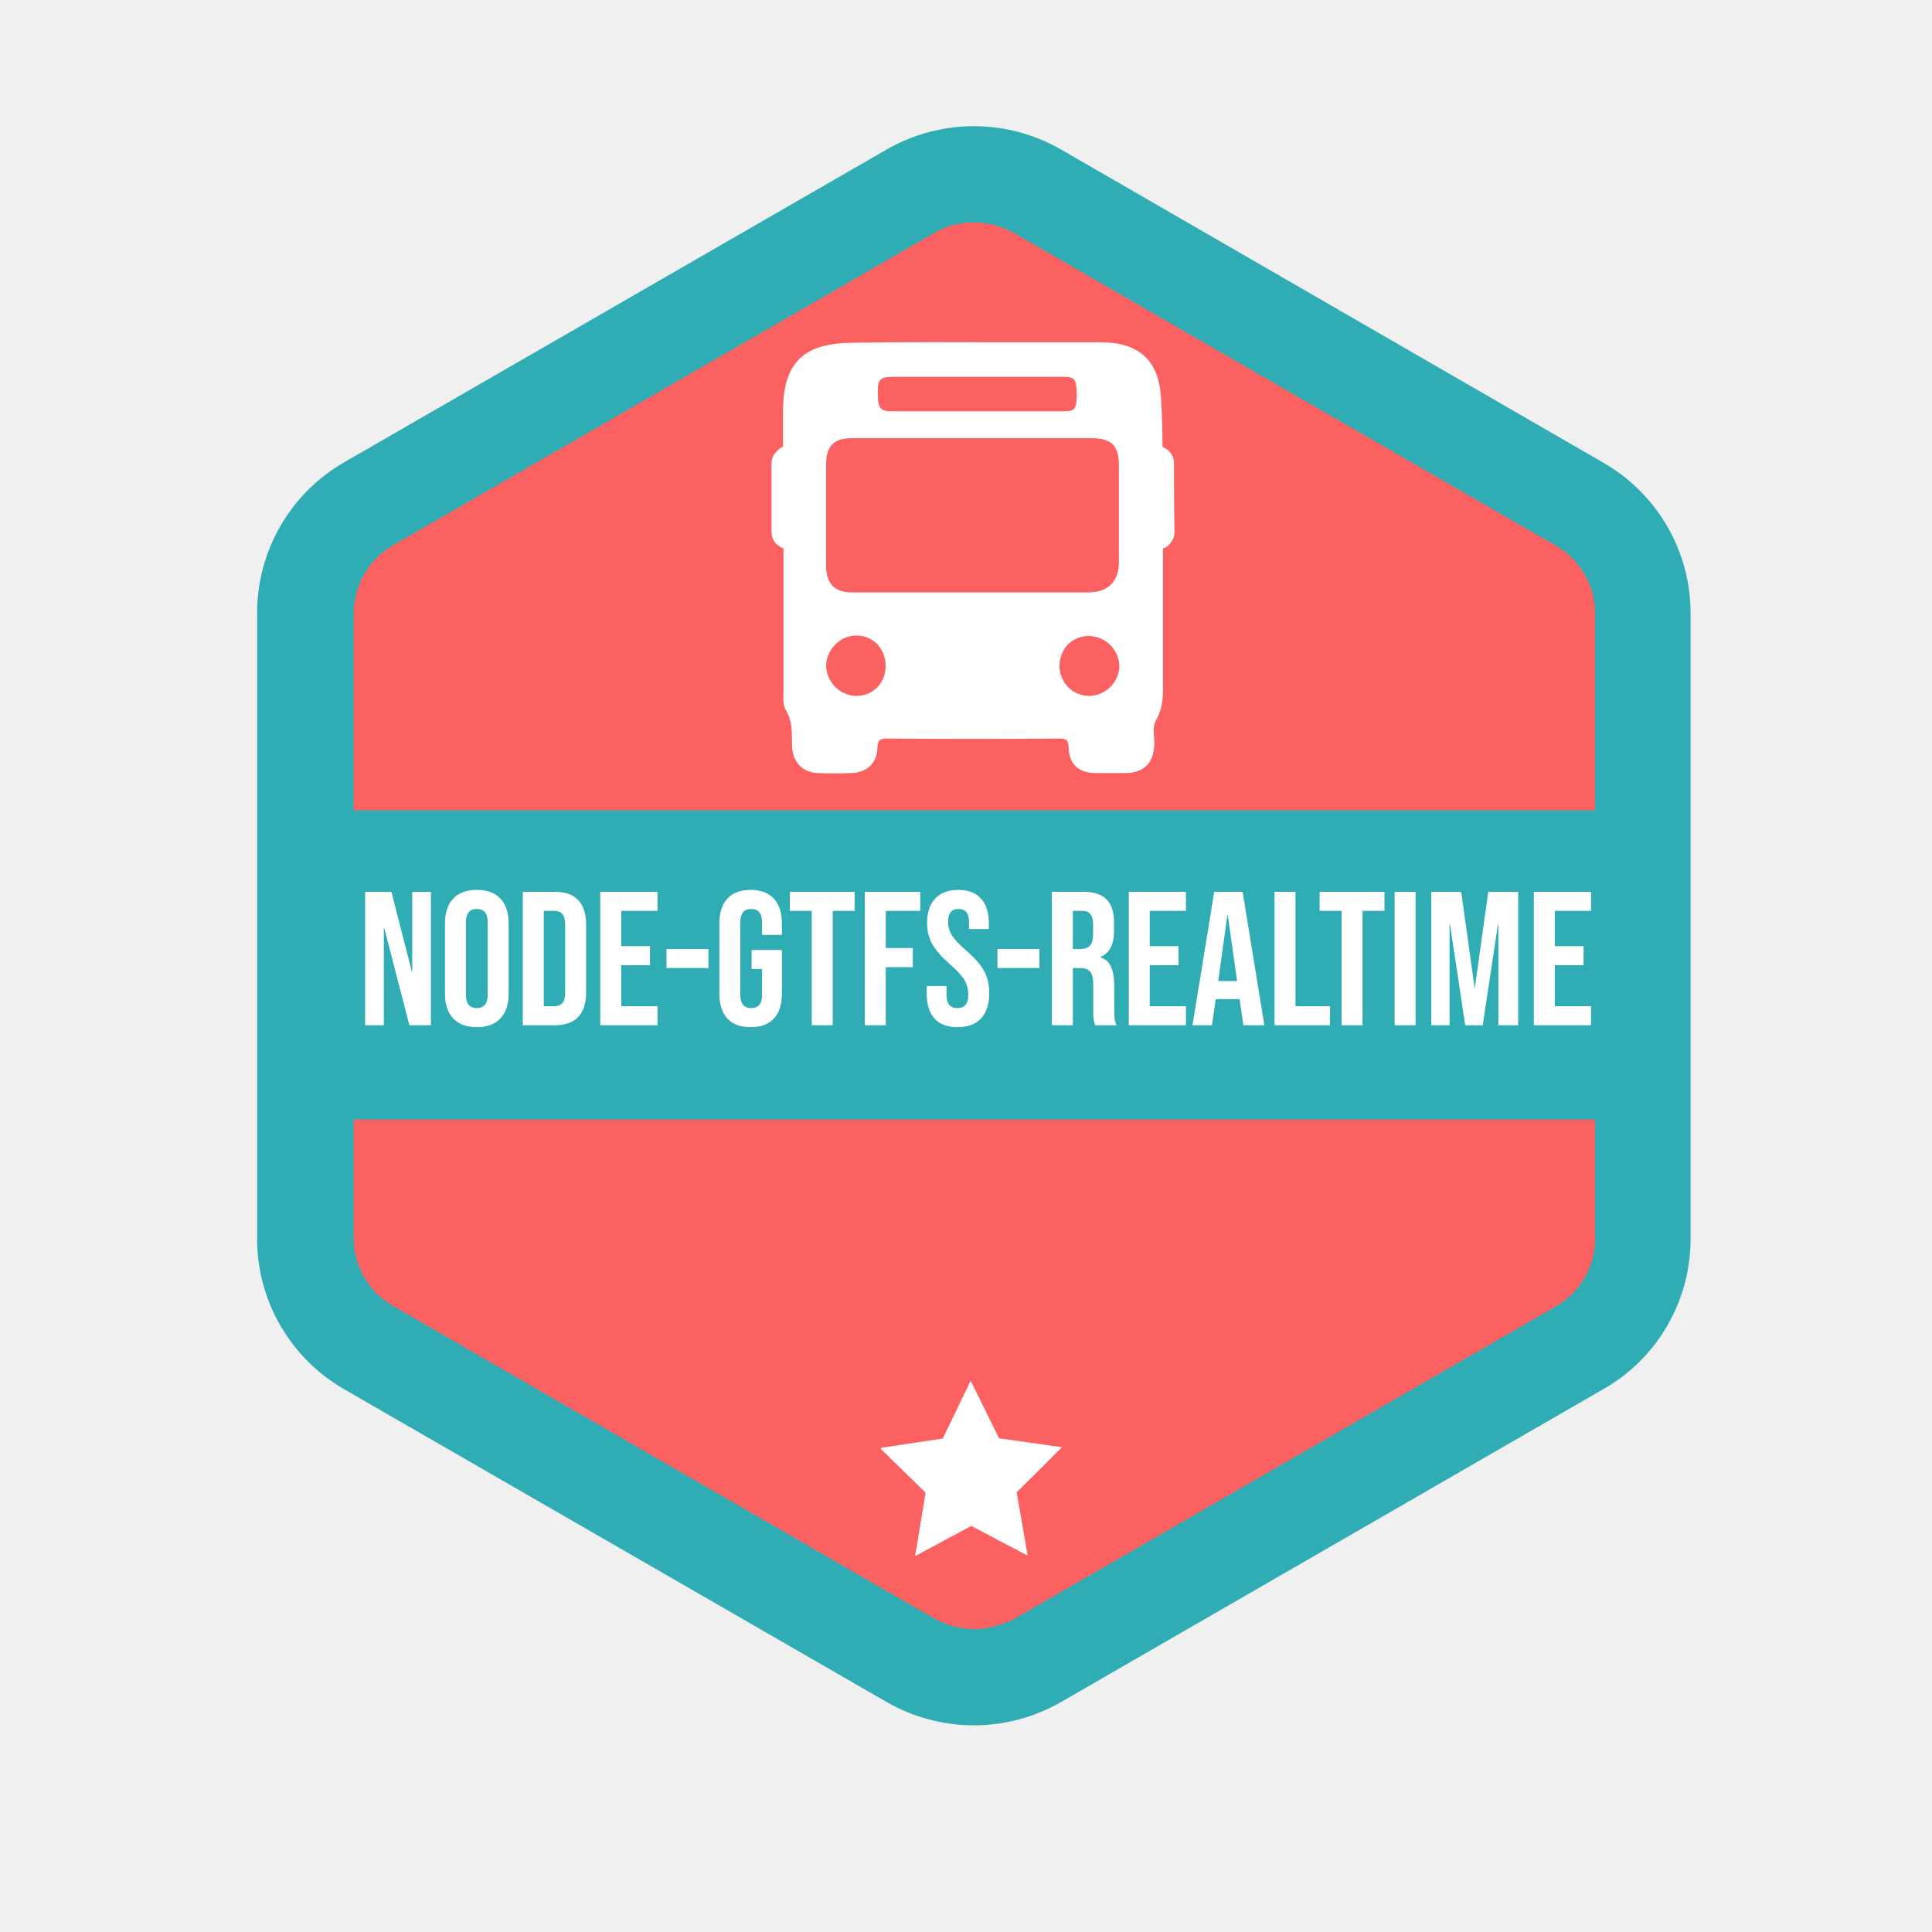
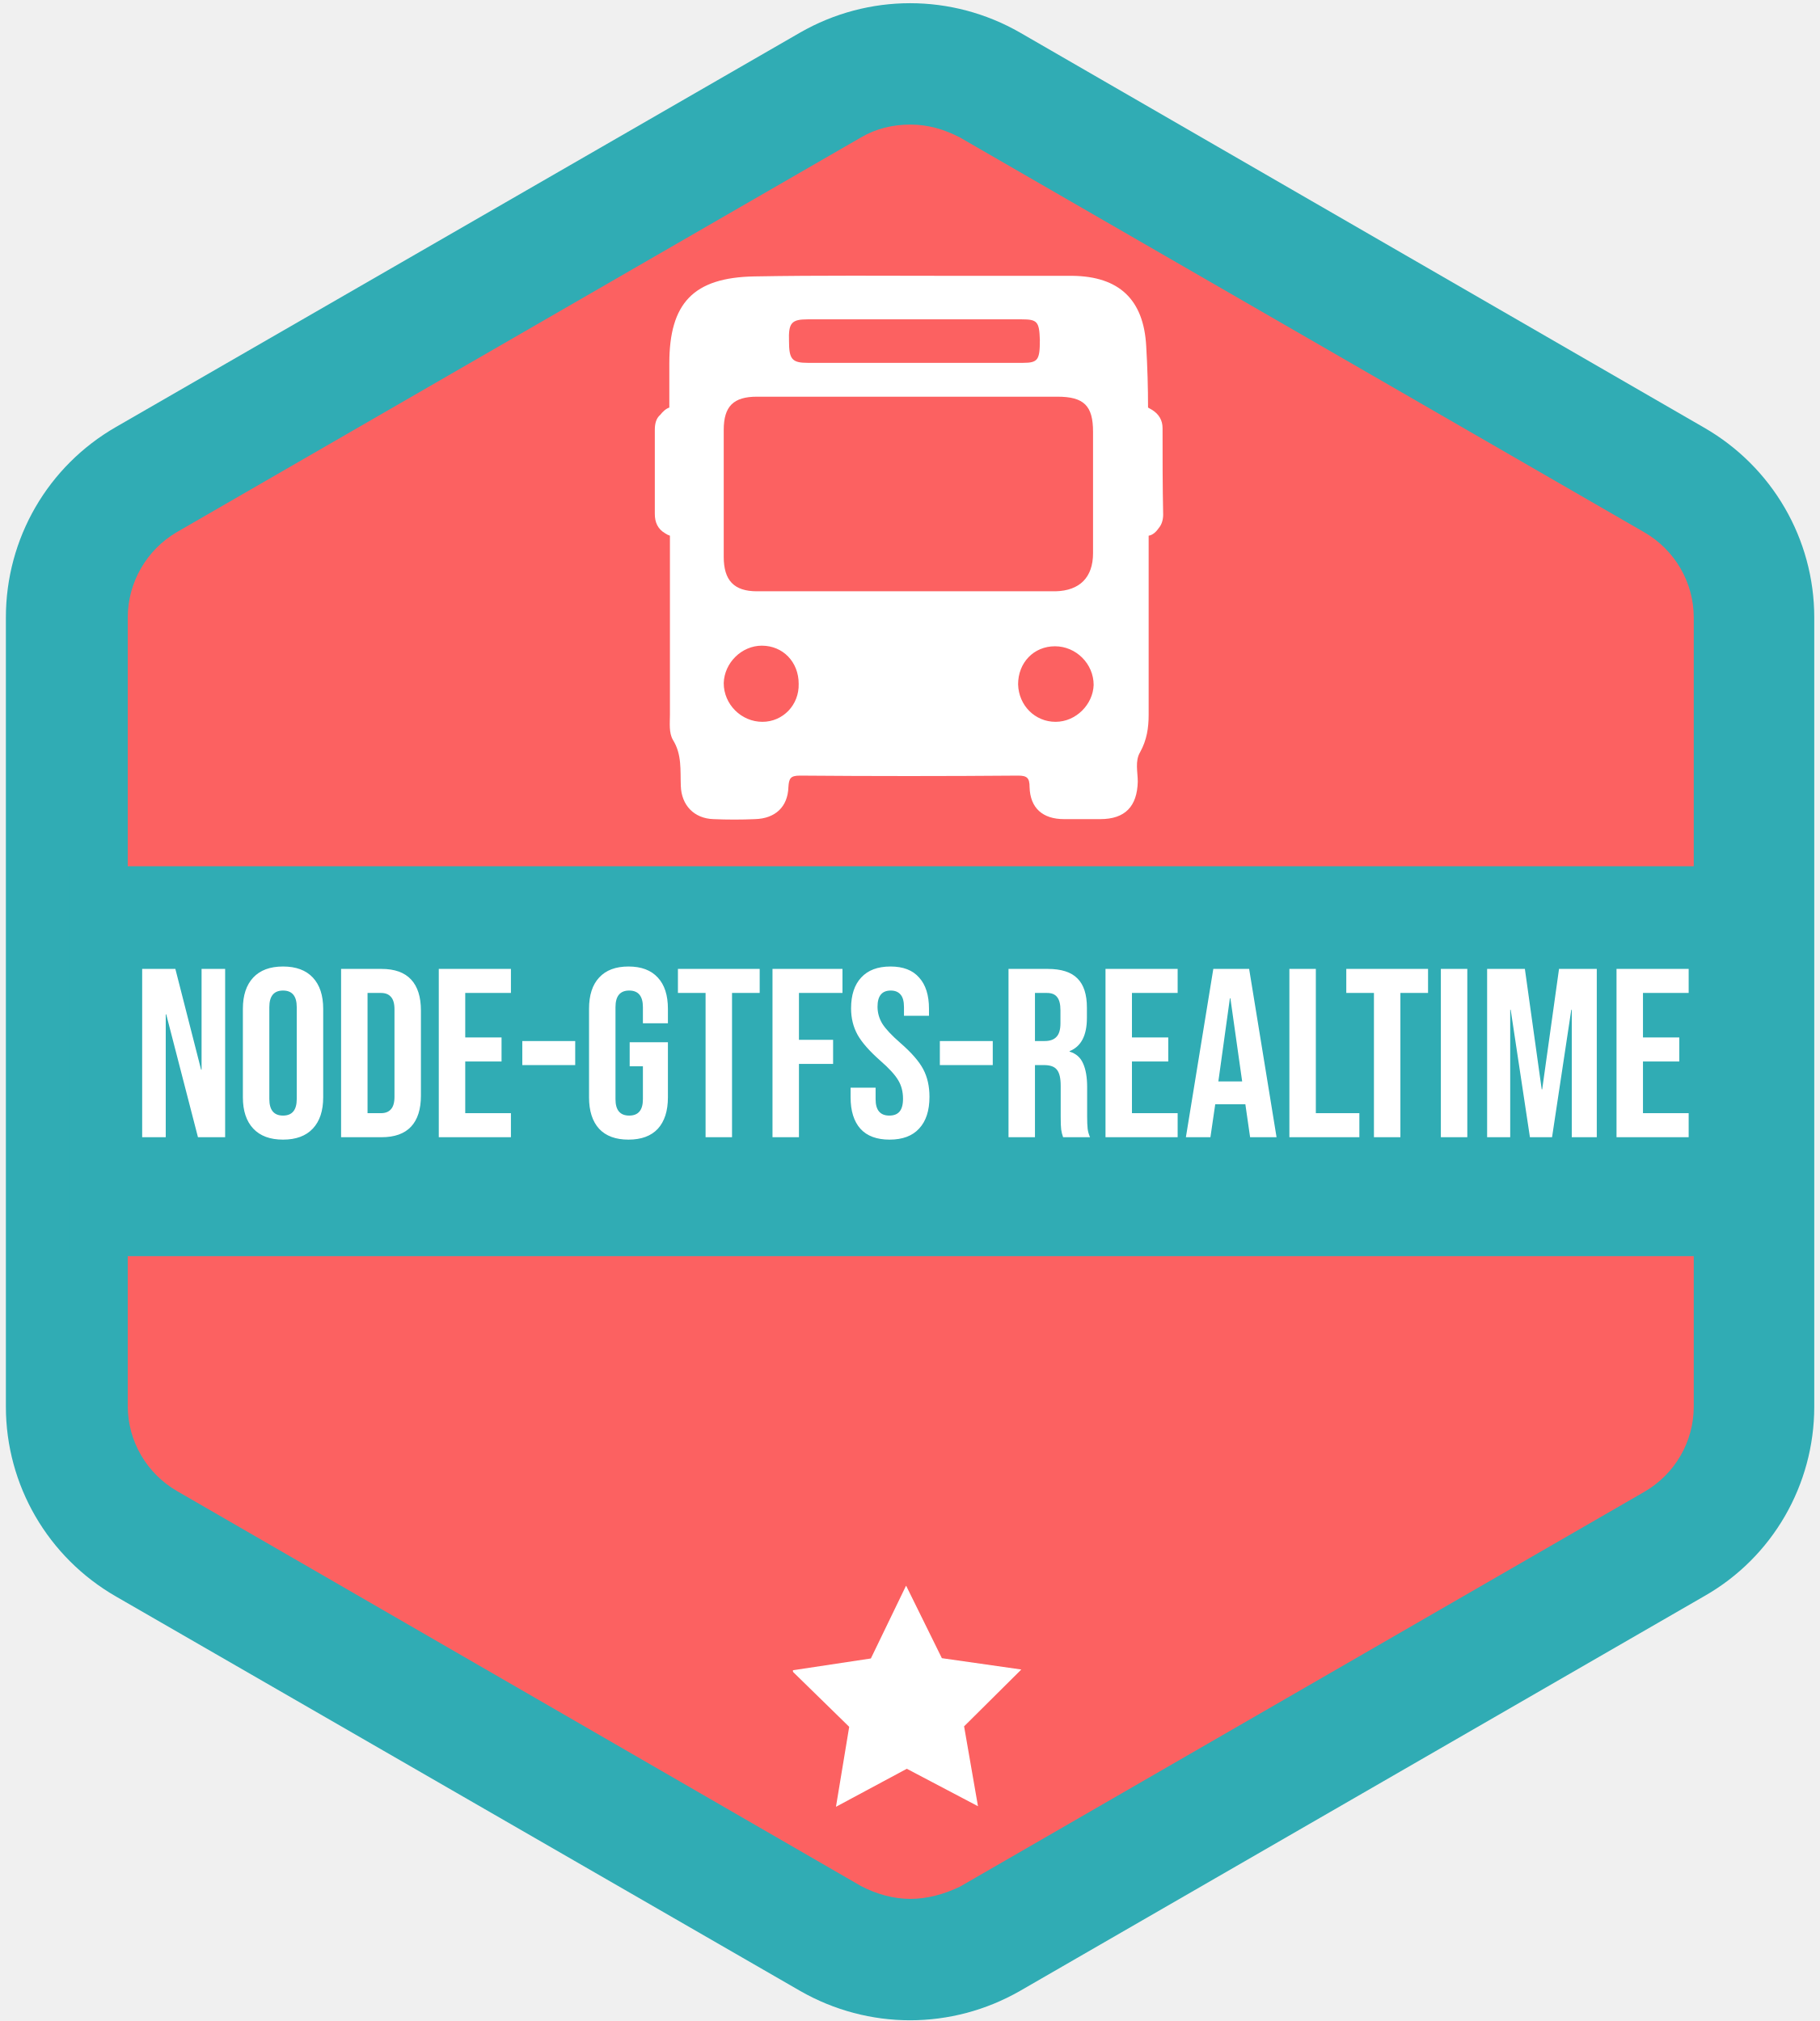
- <svg xmlns="http://www.w3.org/2000/svg" width="375" height="375" viewBox="0 0 375 375" fill="none">
-   <path fill-rule="evenodd" clip-rule="evenodd" d="M328.142 240.458V119.026C328.142 106.956 321.684 95.822 311.162 89.787L205.951 29.019C195.43 22.984 182.617 22.984 172.096 29.019L66.884 89.683C56.363 95.718 49.905 106.852 49.905 119.026V240.458C49.905 252.529 56.363 263.663 66.884 269.698L172.096 330.362C182.617 336.397 195.43 336.397 205.951 330.362L311.267 269.594C321.684 263.663 328.142 252.529 328.142 240.458Z" fill="#30ACB4" />
-   <path fill-rule="evenodd" clip-rule="evenodd" d="M189.076 316.21C186.471 316.21 183.867 315.482 181.471 314.233L76.26 253.465C71.572 250.76 68.655 245.765 68.655 240.354V119.026C68.655 113.615 71.572 108.621 76.156 105.915L181.471 45.147C183.763 43.794 186.367 43.17 189.076 43.17C191.784 43.17 194.284 43.899 196.68 45.147L301.996 105.915C306.683 108.621 309.6 113.615 309.6 119.026V240.458C309.6 245.869 306.683 250.864 301.996 253.569L196.68 314.337C194.284 315.482 191.68 316.21 189.076 316.21Z" fill="#FC6161" />
-   <mask id="mask0_4_79" style="mask-type:alpha" maskUnits="userSpaceOnUse" x="59" y="157" width="259" height="61">
-     <path d="M59.646 157.301H317.646V217.301H59.646V157.301Z" fill="white" />
+ <svg xmlns="http://www.w3.org/2000/svg" width="280" height="311" viewBox="0 0 280 311" fill="none">
+   <path fill-rule="evenodd" clip-rule="evenodd" d="M279.142 216.458V95.026C279.142 82.956 272.684 71.822 262.162 65.787L156.951 5.019C146.43 -1.016 133.617 -1.016 123.096 5.019L17.884 65.683C7.363 71.718 0.905 82.852 0.905 95.026V216.458C0.905 228.529 7.363 239.663 17.884 245.698L123.096 306.362C133.617 312.397 146.43 312.397 156.951 306.362L262.267 245.594C272.684 239.663 279.142 228.529 279.142 216.458Z" fill="#30ACB4" />
+   <path fill-rule="evenodd" clip-rule="evenodd" d="M140.076 292.21C137.471 292.21 134.867 291.482 132.471 290.233L27.26 229.465C22.572 226.76 19.655 221.765 19.655 216.354V95.026C19.655 89.615 22.572 84.621 27.155 81.915L132.471 21.147C134.763 19.794 137.367 19.17 140.076 19.17C142.784 19.17 145.284 19.899 147.68 21.147L252.996 81.915C257.683 84.621 260.6 89.615 260.6 95.026V216.458C260.6 221.869 257.683 226.864 252.996 229.569L147.68 290.337C145.284 291.482 142.68 292.21 140.076 292.21Z" fill="#FC6161" />
+   <mask id="mask0_4_80" style="mask-type:alpha" maskUnits="userSpaceOnUse" x="10" y="133" width="259" height="61">
+     <path d="M10.646 133.301H268.646V193.301H10.646V133.301Z" fill="white" />
  </mask>
-   <g mask="url(#mask0_4_79)">
-     <path fill-rule="evenodd" clip-rule="evenodd" d="M59.646 58.232H317.646V316.232H59.646V58.232Z" fill="#30ACB4" />
+   <g mask="url(#mask0_4_80)">
+     <path fill-rule="evenodd" clip-rule="evenodd" d="M10.646 34.232H268.646V292.232H10.646V34.232Z" fill="#30ACB4" />
  </g>
-   <mask id="mask1_4_79" style="mask-type:alpha" maskUnits="userSpaceOnUse" x="171" y="268" width="36" height="35">
-     <path d="M171 268H206.139V302.037H171V268Z" fill="white" />
+   <mask id="mask1_4_80" style="mask-type:alpha" maskUnits="userSpaceOnUse" x="122" y="244" width="36" height="35">
+     <path d="M122 244H157.139V278.037H122V244Z" fill="white" />
  </mask>
-   <g mask="url(#mask1_4_79)">
-     <path fill-rule="evenodd" clip-rule="evenodd" d="M193.917 279.167L206.139 280.912L197.335 289.657L199.471 301.948L188.523 296.186L177.621 302.037L179.658 289.73L170.785 281.056L182.992 279.212L188.41 268L193.917 279.167Z" fill="white" />
+   <g mask="url(#mask1_4_80)">
+     <path fill-rule="evenodd" clip-rule="evenodd" d="M144.917 255.167L157.139 256.912L148.335 265.657L150.471 277.948L139.523 272.186L128.621 278.037L130.658 265.73L121.785 257.056L133.992 255.212L139.41 244L144.917 255.167Z" fill="white" />
  </g>
-   <path fill-rule="evenodd" clip-rule="evenodd" d="M227.87 89.88C227.87 88.671 227.312 87.741 226.289 87.09C226.103 86.997 225.824 86.811 225.638 86.718C225.638 83.649 225.545 80.487 225.359 77.326C224.987 70.072 221.174 66.538 214.013 66.445C207.782 66.445 201.551 66.445 195.32 66.445C185.183 66.445 175.139 66.352 165.002 66.538C155.702 66.724 151.982 70.63 151.982 79.93C151.982 82.161 151.982 84.393 151.982 86.718C151.424 86.904 150.959 87.369 150.587 87.834C149.936 88.392 149.75 89.229 149.75 90.159C149.75 94.437 149.75 98.715 149.75 103.086C149.75 104.388 150.215 105.411 151.331 106.062C151.61 106.248 151.796 106.341 152.075 106.434C152.075 115.641 152.075 124.754 152.075 133.961C152.075 135.263 151.889 136.751 152.54 137.867C153.935 140.099 153.656 142.517 153.749 144.935C153.842 147.911 155.795 149.957 158.771 150.05C160.91 150.143 163.049 150.143 165.188 150.05C168.257 149.957 170.21 148.19 170.303 145.121C170.396 143.819 170.582 143.354 172.07 143.354C183.23 143.447 194.483 143.447 205.643 143.354C207.038 143.354 207.41 143.726 207.41 145.121C207.503 148.376 209.456 150.05 212.711 150.05C214.571 150.05 216.431 150.05 218.291 150.05C222.104 150.05 223.964 148.097 224.057 144.284C224.057 142.796 223.592 141.122 224.429 139.727C225.452 137.867 225.731 136.007 225.731 133.961C225.731 125.312 225.731 116.664 225.731 106.434C226.382 106.341 226.94 105.783 227.312 105.225C227.777 104.667 227.963 103.923 227.963 103.179C227.87 98.808 227.87 94.344 227.87 89.88ZM173.279 73.141C178.859 73.141 184.439 73.141 189.926 73.141C195.32 73.141 200.714 73.141 206.201 73.141C208.619 73.141 208.898 73.513 208.991 76.303C208.991 79.371 208.712 79.837 206.387 79.837C195.32 79.837 184.253 79.837 173.279 79.837C170.861 79.837 170.396 79.278 170.396 76.489C170.303 73.699 170.768 73.141 173.279 73.141ZM166.304 135.077C163.049 135.077 160.352 132.38 160.352 129.125C160.445 125.963 163.142 123.359 166.211 123.359C169.466 123.359 171.884 125.87 171.884 129.218C171.977 132.473 169.466 135.077 166.304 135.077ZM165.467 114.99C161.933 114.99 160.352 113.316 160.352 109.689C160.352 103.179 160.352 96.669 160.352 90.159C160.352 86.532 161.84 85.044 165.467 85.044C173.279 85.044 180.998 85.044 188.81 85.044C196.436 85.044 204.062 85.044 211.688 85.044C215.78 85.044 217.175 86.439 217.175 90.438C217.175 96.669 217.175 102.9 217.175 109.131C217.175 112.851 215.129 114.897 211.409 114.99C196.157 114.99 180.812 114.99 165.467 114.99ZM211.409 135.077C208.247 135.077 205.736 132.566 205.643 129.311C205.643 125.963 208.061 123.452 211.316 123.452C214.571 123.452 217.268 126.149 217.268 129.404C217.175 132.38 214.571 135.077 211.409 135.077Z" fill="white" />
-   <path d="M70.875 173.1H75.981L79.94 188.603H80.014V173.1H83.64V199H79.459L74.575 180.093H74.501V199H70.875V173.1ZM92.548 199.37C90.55 199.37 89.021 198.803 87.96 197.668C86.9 196.533 86.369 194.93 86.369 192.858V179.242C86.369 177.17 86.9 175.567 87.96 174.432C89.021 173.297 90.55 172.73 92.548 172.73C94.546 172.73 96.076 173.297 97.136 174.432C98.197 175.567 98.727 177.17 98.727 179.242V192.858C98.727 194.93 98.197 196.533 97.136 197.668C96.076 198.803 94.546 199.37 92.548 199.37ZM92.548 195.67C93.954 195.67 94.657 194.819 94.657 193.117V178.983C94.657 177.281 93.954 176.43 92.548 176.43C91.142 176.43 90.439 177.281 90.439 178.983V193.117C90.439 194.819 91.142 195.67 92.548 195.67ZM101.48 173.1H107.696C109.719 173.1 111.236 173.643 112.247 174.728C113.258 175.813 113.764 177.404 113.764 179.501V192.599C113.764 194.696 113.258 196.287 112.247 197.372C111.236 198.457 109.719 199 107.696 199H101.48V173.1ZM107.622 195.3C108.288 195.3 108.794 195.103 109.139 194.708C109.509 194.313 109.694 193.672 109.694 192.784V179.316C109.694 178.428 109.509 177.787 109.139 177.392C108.794 176.997 108.288 176.8 107.622 176.8H105.55V195.3H107.622ZM116.511 173.1H127.611V176.8H120.581V183.645H126.168V187.345H120.581V195.3H127.611V199H116.511V173.1ZM129.361 184.2H137.501V187.9H129.361V184.2ZM145.697 199.37C143.724 199.37 142.219 198.815 141.183 197.705C140.147 196.57 139.629 194.955 139.629 192.858V179.242C139.629 177.145 140.147 175.542 141.183 174.432C142.219 173.297 143.724 172.73 145.697 172.73C147.671 172.73 149.175 173.297 150.211 174.432C151.247 175.542 151.765 177.145 151.765 179.242V181.462H147.917V178.983C147.917 177.281 147.214 176.43 145.808 176.43C144.402 176.43 143.699 177.281 143.699 178.983V193.154C143.699 194.831 144.402 195.67 145.808 195.67C147.214 195.67 147.917 194.831 147.917 193.154V188.085H145.882V184.385H151.765V192.858C151.765 194.955 151.247 196.57 150.211 197.705C149.175 198.815 147.671 199.37 145.697 199.37ZM157.56 176.8H153.305V173.1H165.885V176.8H161.63V199H157.56V176.8ZM167.856 173.1H178.623V176.8H171.926V184.015H177.18V187.715H171.926V199H167.856V173.1ZM185.866 199.37C183.892 199.37 182.4 198.815 181.389 197.705C180.377 196.57 179.872 194.955 179.872 192.858V191.378H183.72V193.154C183.72 194.831 184.423 195.67 185.829 195.67C186.519 195.67 187.037 195.473 187.383 195.078C187.753 194.659 187.938 193.993 187.938 193.08C187.938 191.995 187.691 191.045 187.198 190.231C186.704 189.392 185.792 188.393 184.46 187.234C182.782 185.754 181.611 184.422 180.945 183.238C180.279 182.029 179.946 180.673 179.946 179.168C179.946 177.121 180.464 175.542 181.5 174.432C182.536 173.297 184.04 172.73 186.014 172.73C187.962 172.73 189.43 173.297 190.417 174.432C191.428 175.542 191.934 177.145 191.934 179.242V180.315H188.086V178.983C188.086 178.095 187.913 177.454 187.568 177.059C187.222 176.64 186.717 176.43 186.051 176.43C184.694 176.43 184.016 177.256 184.016 178.909C184.016 179.846 184.262 180.722 184.756 181.536C185.274 182.35 186.199 183.337 187.531 184.496C189.233 185.976 190.404 187.32 191.046 188.529C191.687 189.738 192.008 191.156 192.008 192.784C192.008 194.905 191.477 196.533 190.417 197.668C189.381 198.803 187.864 199.37 185.866 199.37ZM193.605 184.2H201.745V187.9H193.605V184.2ZM204.169 173.1H210.2C212.297 173.1 213.826 173.593 214.788 174.58C215.75 175.542 216.231 177.034 216.231 179.057V180.648C216.231 183.337 215.343 185.039 213.567 185.754V185.828C214.554 186.124 215.245 186.728 215.639 187.641C216.059 188.554 216.268 189.775 216.268 191.304V195.855C216.268 196.595 216.293 197.199 216.342 197.668C216.392 198.112 216.515 198.556 216.712 199H212.568C212.42 198.581 212.322 198.186 212.272 197.816C212.223 197.446 212.198 196.78 212.198 195.818V191.082C212.198 189.898 212.001 189.072 211.606 188.603C211.236 188.134 210.583 187.9 209.645 187.9H208.239V199H204.169V173.1ZM209.719 184.2C210.533 184.2 211.138 183.99 211.532 183.571C211.952 183.152 212.161 182.449 212.161 181.462V179.464C212.161 178.527 211.989 177.848 211.643 177.429C211.323 177.01 210.805 176.8 210.089 176.8H208.239V184.2H209.719ZM219.092 173.1H230.192V176.8H223.162V183.645H228.749V187.345H223.162V195.3H230.192V199H219.092V173.1ZM235.679 173.1H241.192L245.41 199H241.34L240.6 193.857V193.931H235.975L235.235 199H231.461L235.679 173.1ZM240.119 190.416L238.306 177.614H238.232L236.456 190.416H240.119ZM247.384 173.1H251.454V195.3H258.151V199H247.384V173.1ZM260.394 176.8H256.139V173.1H268.719V176.8H264.464V199H260.394V176.8ZM270.69 173.1H274.76V199H270.69V173.1ZM277.808 173.1H283.617L286.207 191.637H286.281L288.871 173.1H294.68V199H290.832V179.39H290.758L287.798 199H284.394L281.434 179.39H281.36V199H277.808V173.1ZM297.717 173.1H308.817V176.8H301.787V183.645H307.374V187.345H301.787V195.3H308.817V199H297.717V173.1Z" fill="white" />
+   <path fill-rule="evenodd" clip-rule="evenodd" d="M178.87 65.88C178.87 64.671 178.312 63.741 177.289 63.09C177.103 62.997 176.824 62.811 176.638 62.718C176.638 59.649 176.545 56.487 176.359 53.326C175.987 46.072 172.174 42.538 165.013 42.445C158.782 42.445 152.551 42.445 146.32 42.445C136.183 42.445 126.139 42.352 116.002 42.538C106.702 42.724 102.982 46.63 102.982 55.929C102.982 58.161 102.982 60.393 102.982 62.718C102.424 62.904 101.959 63.369 101.587 63.834C100.936 64.392 100.75 65.229 100.75 66.159C100.75 70.437 100.75 74.715 100.75 79.086C100.75 80.388 101.215 81.411 102.331 82.062C102.61 82.248 102.796 82.341 103.075 82.434C103.075 91.641 103.075 100.754 103.075 109.961C103.075 111.263 102.889 112.751 103.54 113.867C104.935 116.099 104.656 118.517 104.749 120.935C104.842 123.911 106.795 125.957 109.771 126.05C111.91 126.143 114.049 126.143 116.188 126.05C119.257 125.957 121.21 124.19 121.303 121.121C121.396 119.819 121.582 119.354 123.07 119.354C134.23 119.447 145.483 119.447 156.643 119.354C158.038 119.354 158.41 119.726 158.41 121.121C158.503 124.376 160.456 126.05 163.711 126.05C165.571 126.05 167.431 126.05 169.291 126.05C173.104 126.05 174.964 124.097 175.057 120.284C175.057 118.796 174.592 117.122 175.429 115.727C176.452 113.867 176.731 112.007 176.731 109.961C176.731 101.312 176.731 92.664 176.731 82.434C177.382 82.341 177.94 81.783 178.312 81.225C178.777 80.667 178.963 79.923 178.963 79.179C178.87 74.808 178.87 70.344 178.87 65.88ZM124.279 49.141C129.859 49.141 135.439 49.141 140.926 49.141C146.32 49.141 151.714 49.141 157.201 49.141C159.619 49.141 159.898 49.513 159.991 52.303C159.991 55.371 159.712 55.837 157.387 55.837C146.32 55.837 135.253 55.837 124.279 55.837C121.861 55.837 121.396 55.279 121.396 52.489C121.303 49.699 121.768 49.141 124.279 49.141ZM117.304 111.077C114.049 111.077 111.352 108.38 111.352 105.125C111.445 101.963 114.142 99.359 117.211 99.359C120.466 99.359 122.884 101.87 122.884 105.218C122.977 108.473 120.466 111.077 117.304 111.077ZM116.467 90.99C112.933 90.99 111.352 89.316 111.352 85.689C111.352 79.179 111.352 72.669 111.352 66.159C111.352 62.532 112.84 61.044 116.467 61.044C124.279 61.044 131.998 61.044 139.81 61.044C147.436 61.044 155.062 61.044 162.688 61.044C166.78 61.044 168.175 62.439 168.175 66.438C168.175 72.669 168.175 78.9 168.175 85.131C168.175 88.851 166.129 90.897 162.409 90.99C147.157 90.99 131.812 90.99 116.467 90.99ZM162.409 111.077C159.247 111.077 156.736 108.566 156.643 105.311C156.643 101.963 159.061 99.452 162.316 99.452C165.571 99.452 168.268 102.149 168.268 105.404C168.175 108.38 165.571 111.077 162.409 111.077Z" fill="white" />
+   <path d="M21.875 149.1H26.981L30.94 164.603H31.014V149.1H34.64V175H30.459L25.575 156.093H25.501V175H21.875V149.1ZM43.548 175.37C41.55 175.37 40.021 174.803 38.96 173.668C37.9 172.533 37.369 170.93 37.369 168.858V155.242C37.369 153.17 37.9 151.567 38.96 150.432C40.021 149.297 41.55 148.73 43.548 148.73C45.546 148.73 47.076 149.297 48.136 150.432C49.197 151.567 49.727 153.17 49.727 155.242V168.858C49.727 170.93 49.197 172.533 48.136 173.668C47.076 174.803 45.546 175.37 43.548 175.37ZM43.548 171.67C44.954 171.67 45.657 170.819 45.657 169.117V154.983C45.657 153.281 44.954 152.43 43.548 152.43C42.142 152.43 41.439 153.281 41.439 154.983V169.117C41.439 170.819 42.142 171.67 43.548 171.67ZM52.48 149.1H58.696C60.719 149.1 62.236 149.643 63.247 150.728C64.258 151.813 64.764 153.404 64.764 155.501V168.599C64.764 170.696 64.258 172.287 63.247 173.372C62.236 174.457 60.719 175 58.696 175H52.48V149.1ZM58.622 171.3C59.288 171.3 59.794 171.103 60.139 170.708C60.509 170.313 60.694 169.672 60.694 168.784V155.316C60.694 154.428 60.509 153.787 60.139 153.392C59.794 152.997 59.288 152.8 58.622 152.8H56.55V171.3H58.622ZM67.511 149.1H78.611V152.8H71.581V159.645H77.168V163.345H71.581V171.3H78.611V175H67.511V149.1ZM80.361 160.2H88.501V163.9H80.361V160.2ZM96.697 175.37C94.724 175.37 93.219 174.815 92.183 173.705C91.147 172.57 90.629 170.955 90.629 168.858V155.242C90.629 153.145 91.147 151.542 92.183 150.432C93.219 149.297 94.724 148.73 96.697 148.73C98.671 148.73 100.175 149.297 101.211 150.432C102.247 151.542 102.765 153.145 102.765 155.242V157.462H98.917V154.983C98.917 153.281 98.214 152.43 96.808 152.43C95.402 152.43 94.699 153.281 94.699 154.983V169.154C94.699 170.831 95.402 171.67 96.808 171.67C98.214 171.67 98.917 170.831 98.917 169.154V164.085H96.882V160.385H102.765V168.858C102.765 170.955 102.247 172.57 101.211 173.705C100.175 174.815 98.671 175.37 96.697 175.37ZM108.56 152.8H104.305V149.1H116.885V152.8H112.63V175H108.56V152.8ZM118.856 149.1H129.623V152.8H122.926V160.015H128.18V163.715H122.926V175H118.856V149.1ZM136.866 175.37C134.892 175.37 133.4 174.815 132.389 173.705C131.377 172.57 130.872 170.955 130.872 168.858V167.378H134.72V169.154C134.72 170.831 135.423 171.67 136.829 171.67C137.519 171.67 138.037 171.473 138.383 171.078C138.753 170.659 138.938 169.993 138.938 169.08C138.938 167.995 138.691 167.045 138.198 166.231C137.704 165.392 136.792 164.393 135.46 163.234C133.782 161.754 132.611 160.422 131.945 159.238C131.279 158.029 130.946 156.673 130.946 155.168C130.946 153.121 131.464 151.542 132.5 150.432C133.536 149.297 135.04 148.73 137.014 148.73C138.962 148.73 140.43 149.297 141.417 150.432C142.428 151.542 142.934 153.145 142.934 155.242V156.315H139.086V154.983C139.086 154.095 138.913 153.454 138.568 153.059C138.222 152.64 137.717 152.43 137.051 152.43C135.694 152.43 135.016 153.256 135.016 154.909C135.016 155.846 135.262 156.722 135.756 157.536C136.274 158.35 137.199 159.337 138.531 160.496C140.233 161.976 141.404 163.32 142.046 164.529C142.687 165.738 143.008 167.156 143.008 168.784C143.008 170.905 142.477 172.533 141.417 173.668C140.381 174.803 138.864 175.37 136.866 175.37ZM144.605 160.2H152.745V163.9H144.605V160.2ZM155.169 149.1H161.2C163.297 149.1 164.826 149.593 165.788 150.58C166.75 151.542 167.231 153.034 167.231 155.057V156.648C167.231 159.337 166.343 161.039 164.567 161.754V161.828C165.554 162.124 166.245 162.728 166.639 163.641C167.059 164.554 167.268 165.775 167.268 167.304V171.855C167.268 172.595 167.293 173.199 167.342 173.668C167.392 174.112 167.515 174.556 167.712 175H163.568C163.42 174.581 163.322 174.186 163.272 173.816C163.223 173.446 163.198 172.78 163.198 171.818V167.082C163.198 165.898 163.001 165.072 162.606 164.603C162.236 164.134 161.583 163.9 160.645 163.9H159.239V175H155.169V149.1ZM160.719 160.2C161.533 160.2 162.138 159.99 162.532 159.571C162.952 159.152 163.161 158.449 163.161 157.462V155.464C163.161 154.527 162.989 153.848 162.643 153.429C162.323 153.01 161.805 152.8 161.089 152.8H159.239V160.2H160.719ZM170.092 149.1H181.192V152.8H174.162V159.645H179.749V163.345H174.162V171.3H181.192V175H170.092V149.1ZM186.679 149.1H192.192L196.41 175H192.34L191.6 169.857V169.931H186.975L186.235 175H182.461L186.679 149.1ZM191.119 166.416L189.306 153.614H189.232L187.456 166.416H191.119ZM198.384 149.1H202.454V171.3H209.151V175H198.384V149.1ZM211.394 152.8H207.139V149.1H219.719V152.8H215.464V175H211.394V152.8ZM221.69 149.1H225.76V175H221.69V149.1ZM228.808 149.1H234.617L237.207 167.637H237.281L239.871 149.1H245.68V175H241.832V155.39H241.758L238.798 175H235.394L232.434 155.39H232.36V175H228.808V149.1ZM248.717 149.1H259.817V152.8H252.787V159.645H258.374V163.345H252.787V171.3H259.817V175H248.717V149.1Z" fill="white" />
</svg>
